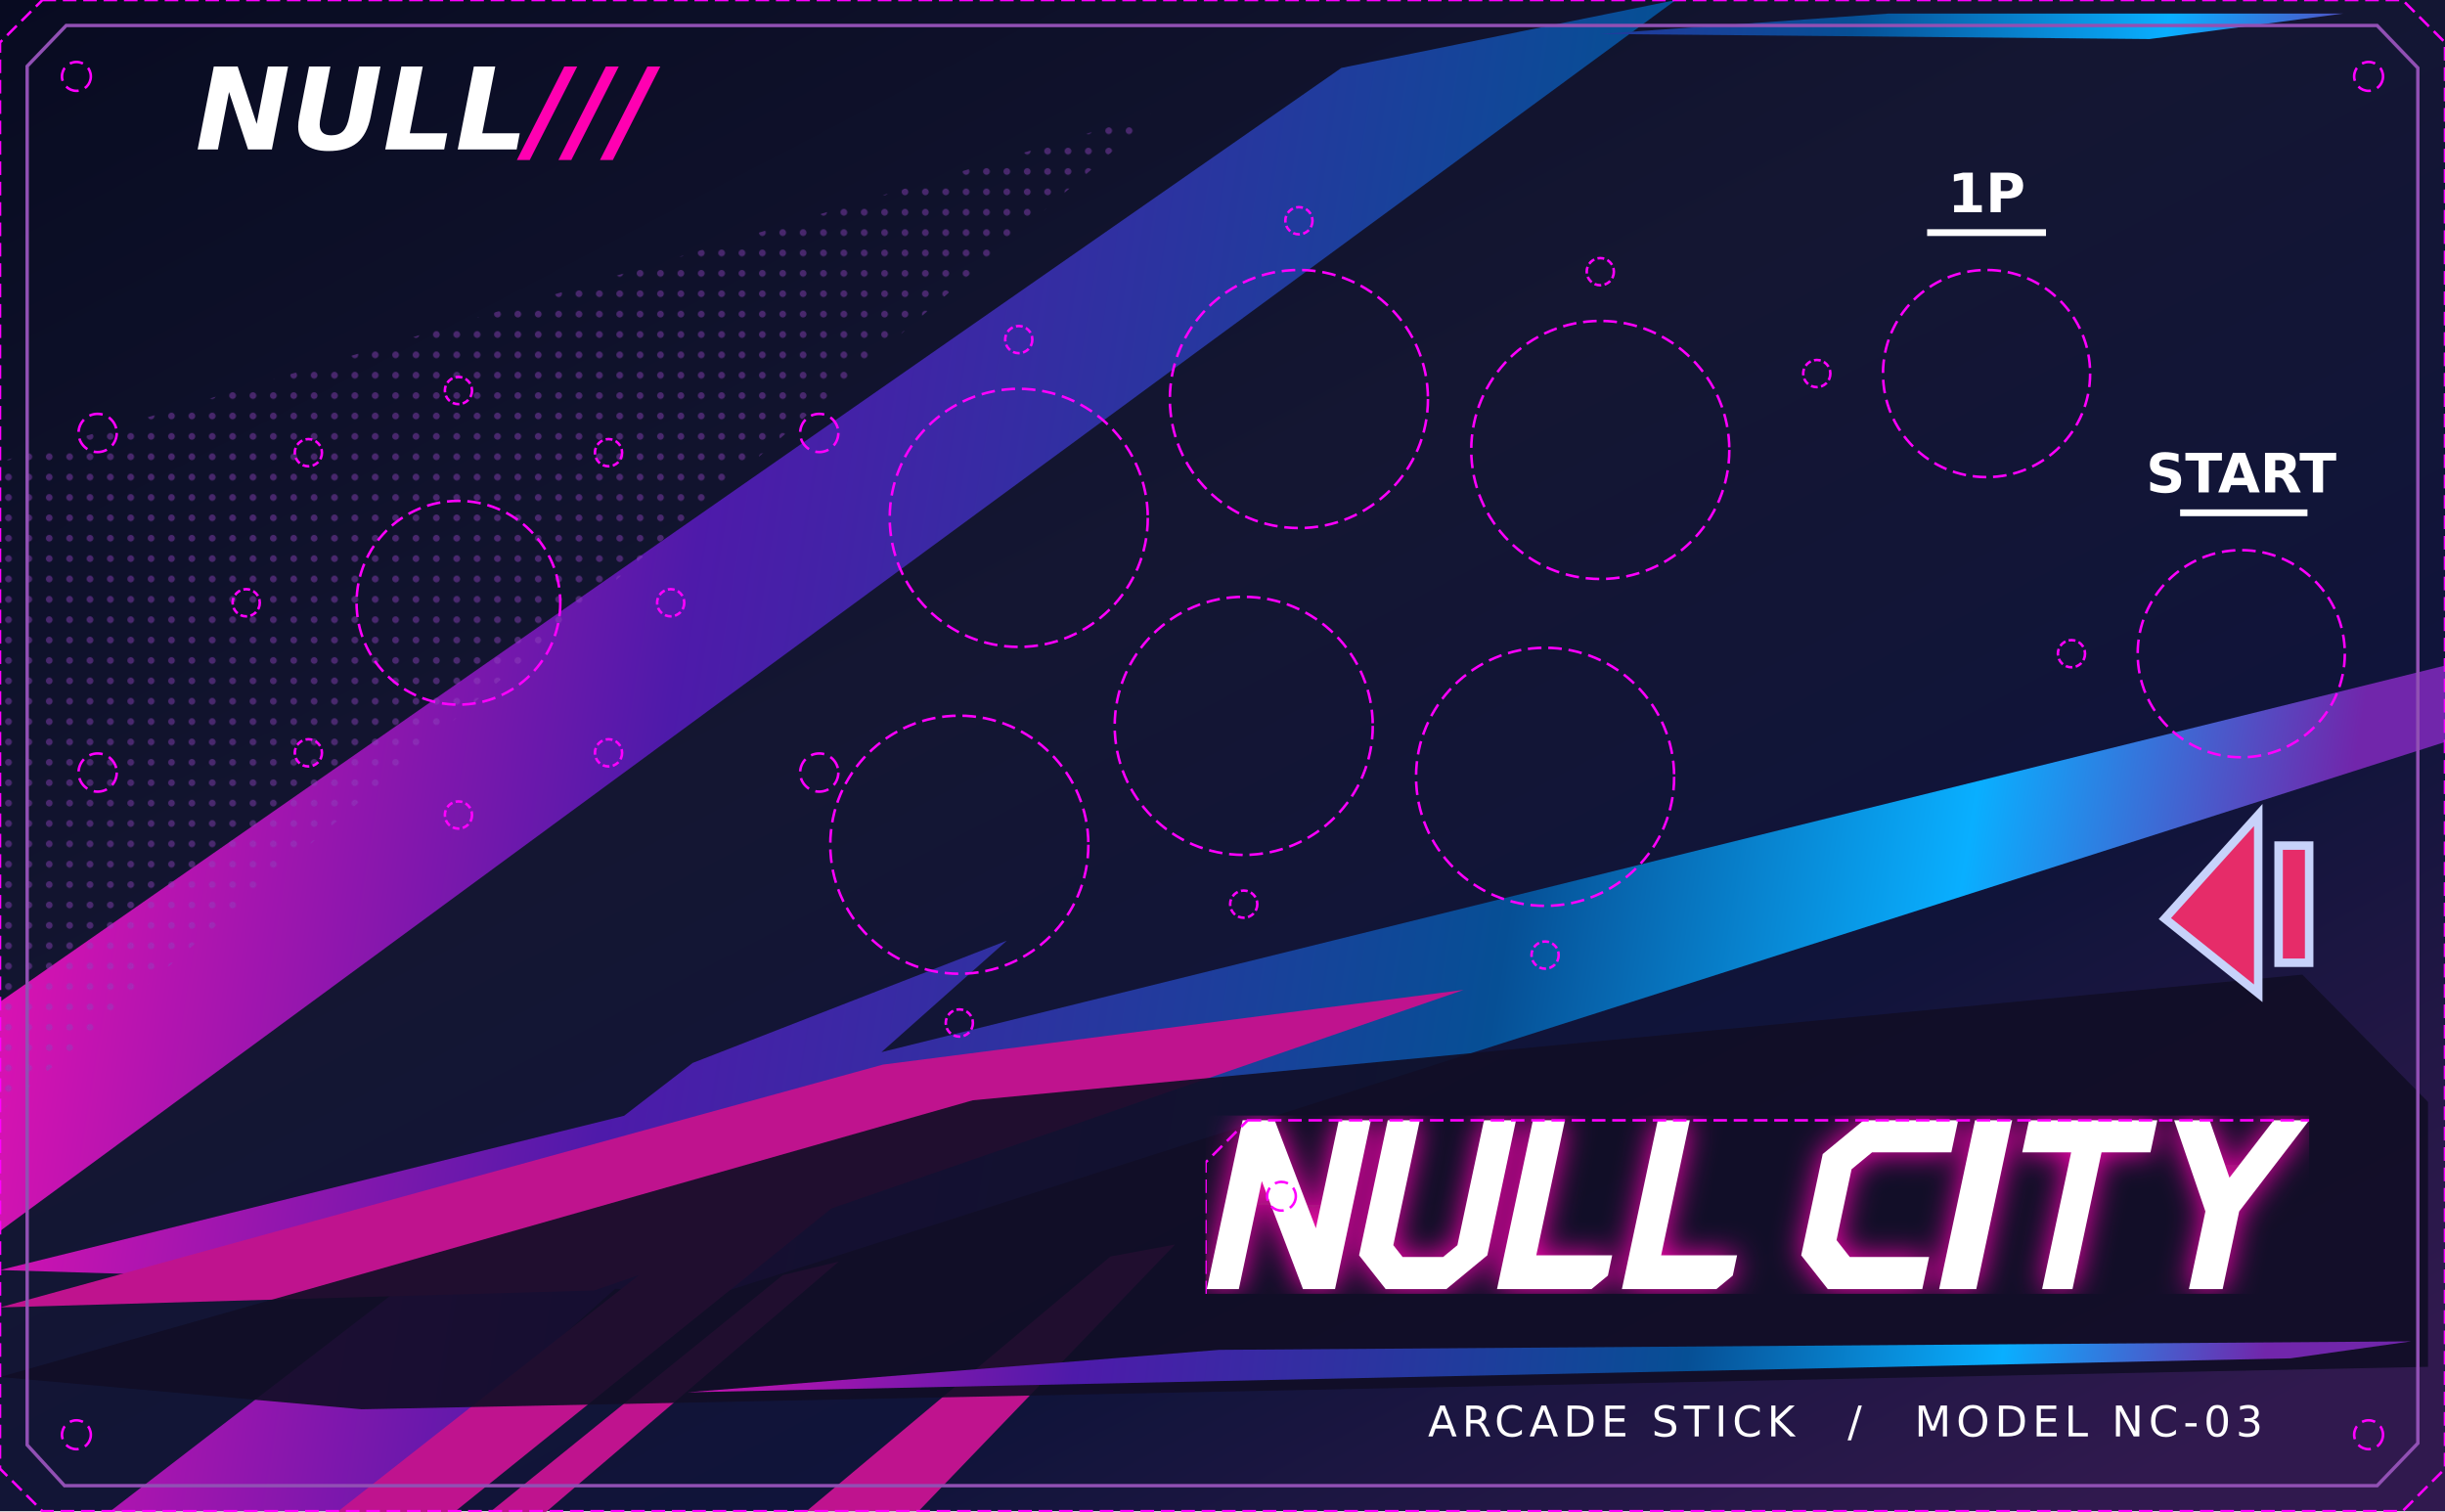
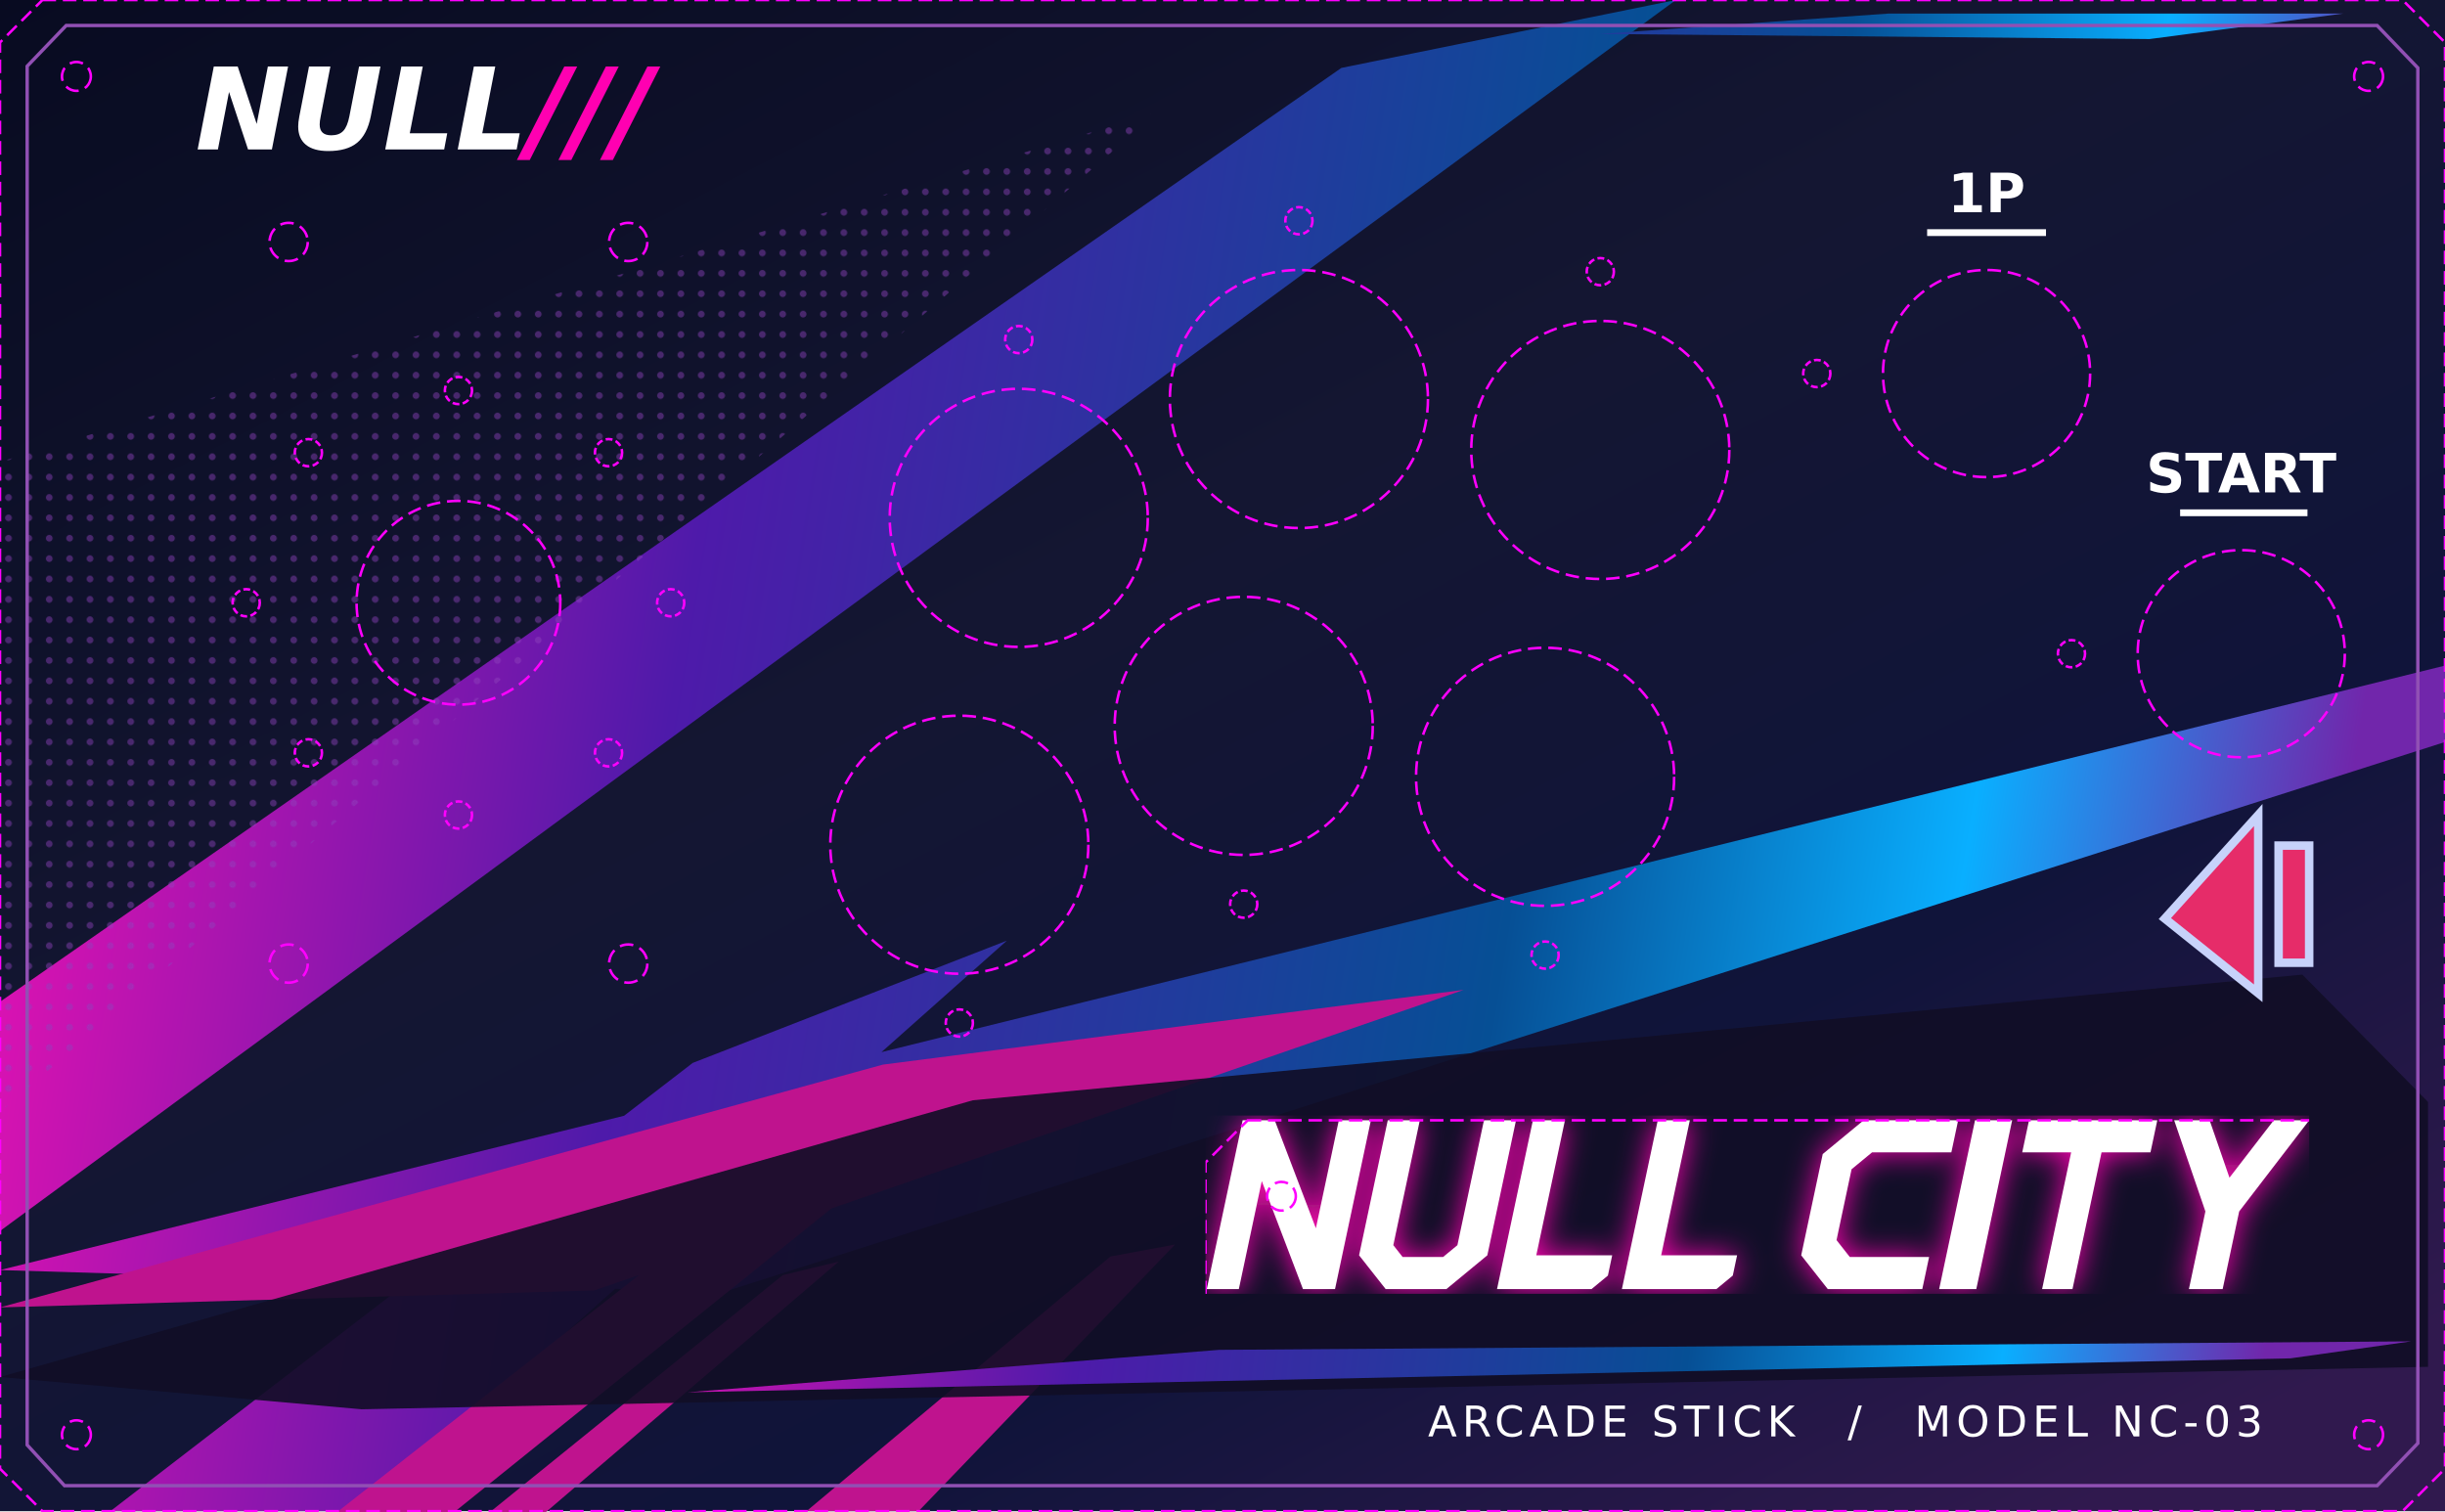
<svg xmlns="http://www.w3.org/2000/svg" width="288mm" height="178mm" viewBox="0 0 1440 890">
  <defs>
    <linearGradient id="base" x2=".84" y2="1" gradientUnits="objectBoundingBox">
      <stop stop-color="#080b21" />
      <stop offset=".44" stop-color="#141632" />
      <stop offset=".75" stop-color="#10143a" />
      <stop offset="1" stop-color="#30194e" />
    </linearGradient>
    <linearGradient id="streak" x2="1" y2=".1">
      <stop stop-color="#ff10b4" />
      <stop offset=".32" stop-color="#4e1aaa" />
      <stop offset=".67" stop-color="#064f95" />
      <stop offset=".85" stop-color="#09afff" />
      <stop offset="1" stop-color="#7126ab" />
    </linearGradient>
    <pattern id="dots" width="12" height="12" patternUnits="userSpaceOnUse">
      <circle cx="5" cy="5" r="2" fill="#8d42bb" />
    </pattern>
    <filter id="glow" x="-.2" y="-.5" width="1.4" height="2">
      <feGaussianBlur stdDeviation="9" />
    </filter>
  </defs>
  <rect width="1440" height="890" fill="url(#base)" />
  <path d="M0 590L790 40 987 0 0 725Z M0 748L1440 392 1440 437 426 761Z M65 890L408 626 593 554 215 890Z" fill="url(#streak)" />
  <path d="M0 272L682 66 0 655Z" fill="url(#dots)" opacity=".45" />
  <path d="M0 770L520 627 862 583 350 760Z M198 891L417 719 498 705 267 891Z M288 891L461 751 494 743 321 891Z M475 890L654 740 692 733 541 890Z" fill="#bf138e" />
  <path d="M0 811L573 648 1356 574 1430 649 1430 805 213 830Z" fill="#100d25" opacity=".91" />
  <path d="M405 820L718 795 1420 790 1349 800Z M942 20L1112 8H1380L1266 23Z" fill="url(#streak)" />
  <path d="M16 39L39 15H1400L1424 40V850L1400 875H38L16 851Z" fill="none" stroke="#9150b4" stroke-width="2" />
  <g font-family="DejaVu Sans" font-weight="bold" fill="#fff">
    <text x="115" y="88" font-size="67" font-style="italic">NULL<tspan fill="#ff00b1"> ///</tspan>
    </text>
    <g text-anchor="middle" font-size="32">
      <text x="1170" y="125">1P</text>
      <text x="1320" y="290">START</text>
    </g>
  </g>
  <path d="M1135 137h70 M1284 302h75" stroke="white" stroke-width="4" />
  <svg id="null-city-wordmark" x="710" y="657" width="650" height="105" viewBox="0 0 654 100">
    <g fill="#ff08b2" filter="url(#glow)">
      <polygon points="0.744,100 22.0,0 41.0,0 65.396,64 79.0,0 98.0,0 76.744,100 57.744,100 33.348,36 19.744,100" />
      <polygon points="108.0,0 127.0,0 111.271,74 116.783,81 140.783,81 149.271,74 165.0,0 184.0,0 166.995,80 142.744,100 106.744,100 90.996,80" />
      <polygon points="194.0,0 213.0,0 195.995,80 240.995,80 238.445,92 228.744,100 172.744,100" />
      <polygon points="268.0,0 287.0,0 269.995,80 314.995,80 312.445,92 302.744,100 246.744,100" />
      <polygon points="390.0,0 446.0,0 441.961,19 394.961,19 382.836,29 373.909,71 381.783,81 428.783,81 424.744,100 368.744,100 352.995,80 365.749,20" />
      <polygon points="456.0,0 478.0,0 456.744,100 434.744,100" />
      <polygon points="488.0,0 564.0,0 559.961,19 530.961,19 513.744,100 495.744,100 512.961,19 483.961,19" />
      <polygon points="574.0,0 595.0,0 606.773,34 633.0,0 654.0,0 612.522,54 602.744,100 582.744,100 592.522,54" />
    </g>
    <g fill="#fff">
      <polygon points="0.744,100 22.0,0 41.0,0 65.396,64 79.0,0 98.0,0 76.744,100 57.744,100 33.348,36 19.744,100" />
      <polygon points="108.0,0 127.0,0 111.271,74 116.783,81 140.783,81 149.271,74 165.0,0 184.0,0 166.995,80 142.744,100 106.744,100 90.996,80" />
      <polygon points="194.0,0 213.0,0 195.995,80 240.995,80 238.445,92 228.744,100 172.744,100" />
      <polygon points="268.0,0 287.0,0 269.995,80 314.995,80 312.445,92 302.744,100 246.744,100" />
      <polygon points="390.0,0 446.0,0 441.961,19 394.961,19 382.836,29 373.909,71 381.783,81 428.783,81 424.744,100 368.744,100 352.995,80 365.749,20" />
      <polygon points="456.0,0 478.0,0 456.744,100 434.744,100" />
      <polygon points="488.0,0 564.0,0 559.961,19 530.961,19 513.744,100 495.744,100 512.961,19 483.961,19" />
      <polygon points="574.0,0 595.0,0 606.773,34 633.0,0 654.0,0 612.522,54 602.744,100 582.744,100 592.522,54" />
    </g>
    <g id="cut-guides" fill="none" stroke="#ff00ff" stroke-width="1.5" stroke-dasharray="8 4">
      <path d="M25 0 H1415 L1440 25 V865 L1415 890 H25 L0 865 V25 Z" />
      <circle cx="600" cy="305" r="76.0" />
      <circle cx="765" cy="235" r="76.0" />
      <circle cx="565" cy="497.5" r="76.0" />
      <circle cx="942.5" cy="265" r="76.0" />
      <circle cx="732.5" cy="427.5" r="76.0" />
      <circle cx="910" cy="457.5" r="76.0" />
      <circle cx="1170" cy="220" r="61.0" />
      <circle cx="1320" cy="385" r="61.0" />
      <circle cx="270" cy="355" r="60" />
-       <circle cx="57.5" cy="455.0" r="11.25" />
-       <circle cx="57.5" cy="255.0" r="11.25" />
-       <circle cx="482.5" cy="455.0" r="11.25" />
-       <circle cx="482.5" cy="255.0" r="11.25" />
+       <circle cx="170.0" cy="567.5" r="11.25" />
+       <circle cx="170.0" cy="142.5" r="11.25" />
+       <circle cx="370.0" cy="567.5" r="11.25" />
+       <circle cx="370.0" cy="142.5" r="11.25" />
      <circle cx="45" cy="845" r="8.5" />
      <circle cx="45" cy="45" r="8.5" />
      <circle cx="1395" cy="845" r="8.5" />
      <circle cx="1395" cy="45" r="8.5" />
    </g>
    <g id="led-cut-guides" fill="none" stroke="#ff00ff" stroke-width="1.5" stroke-dasharray="4 2">
      <circle cx="395.0" cy="355.0" r="8.0" />
      <circle cx="358.388" cy="266.612" r="8.0" />
      <circle cx="270.0" cy="230.0" r="8.0" />
      <circle cx="181.612" cy="266.612" r="8.0" />
      <circle cx="145.0" cy="355.0" r="8.0" />
      <circle cx="181.612" cy="443.388" r="8.0" />
      <circle cx="270.0" cy="480.0" r="8.0" />
      <circle cx="358.388" cy="443.388" r="8.0" />
      <circle cx="600" cy="200" r="8.0" />
      <circle cx="765" cy="130" r="8.0" />
      <circle cx="565" cy="602.5" r="8.0" />
      <circle cx="942.5" cy="160" r="8.0" />
      <circle cx="732.5" cy="532.5" r="8.0" />
      <circle cx="910" cy="562.5" r="8.0" />
      <circle cx="1070" cy="220" r="8.0" />
      <circle cx="1220" cy="385" r="8.0" />
    </g>
  </svg>
  <text x="841" y="846" font-family="DejaVu Sans" font-size="25" letter-spacing="3" fill="white">ARCADE STICK　/　MODEL NC-03</text>
  <path d="M1330 480l-55 61 55 44z M1342 498h18v69h-18z" fill="#e62c69" stroke="#c7d2fa" stroke-width="5" />
  <g id="cut-guides" fill="none" stroke="#ff00ff" stroke-width="1.5" stroke-dasharray="8 4">
    <path d="M25 0 H1415 L1440 25 V865 L1415 890 H25 L0 865 V25 Z" />
    <circle cx="600" cy="305" r="76.0" />
    <circle cx="765" cy="235" r="76.0" />
    <circle cx="565" cy="497.5" r="76.0" />
    <circle cx="942.5" cy="265" r="76.0" />
    <circle cx="732.5" cy="427.5" r="76.0" />
    <circle cx="910" cy="457.5" r="76.0" />
    <circle cx="1170" cy="220" r="61.0" />
    <circle cx="1320" cy="385" r="61.0" />
    <circle cx="270" cy="355" r="60" />
-     <circle cx="57.5" cy="455.0" r="11.25" />
-     <circle cx="57.5" cy="255.0" r="11.25" />
-     <circle cx="482.5" cy="455.0" r="11.25" />
-     <circle cx="482.5" cy="255.0" r="11.25" />
+     <circle cx="170.0" cy="567.5" r="11.25" />
+     <circle cx="170.0" cy="142.5" r="11.25" />
+     <circle cx="370.0" cy="567.5" r="11.25" />
+     <circle cx="370.0" cy="142.5" r="11.25" />
    <circle cx="45" cy="845" r="8.5" />
    <circle cx="45" cy="45" r="8.5" />
    <circle cx="1395" cy="845" r="8.5" />
    <circle cx="1395" cy="45" r="8.5" />
  </g>
  <g id="led-cut-guides" fill="none" stroke="#ff00ff" stroke-width="1.5" stroke-dasharray="4 2">
    <circle cx="395.0" cy="355.0" r="8.0" />
    <circle cx="358.388" cy="266.612" r="8.0" />
    <circle cx="270.0" cy="230.0" r="8.0" />
    <circle cx="181.612" cy="266.612" r="8.0" />
    <circle cx="145.0" cy="355.0" r="8.0" />
    <circle cx="181.612" cy="443.388" r="8.0" />
    <circle cx="270.0" cy="480.0" r="8.0" />
    <circle cx="358.388" cy="443.388" r="8.0" />
    <circle cx="600" cy="200" r="8.0" />
    <circle cx="765" cy="130" r="8.0" />
    <circle cx="565" cy="602.5" r="8.0" />
    <circle cx="942.5" cy="160" r="8.0" />
    <circle cx="732.5" cy="532.5" r="8.0" />
    <circle cx="910" cy="562.5" r="8.0" />
    <circle cx="1070" cy="220" r="8.0" />
    <circle cx="1220" cy="385" r="8.0" />
  </g>
</svg>
